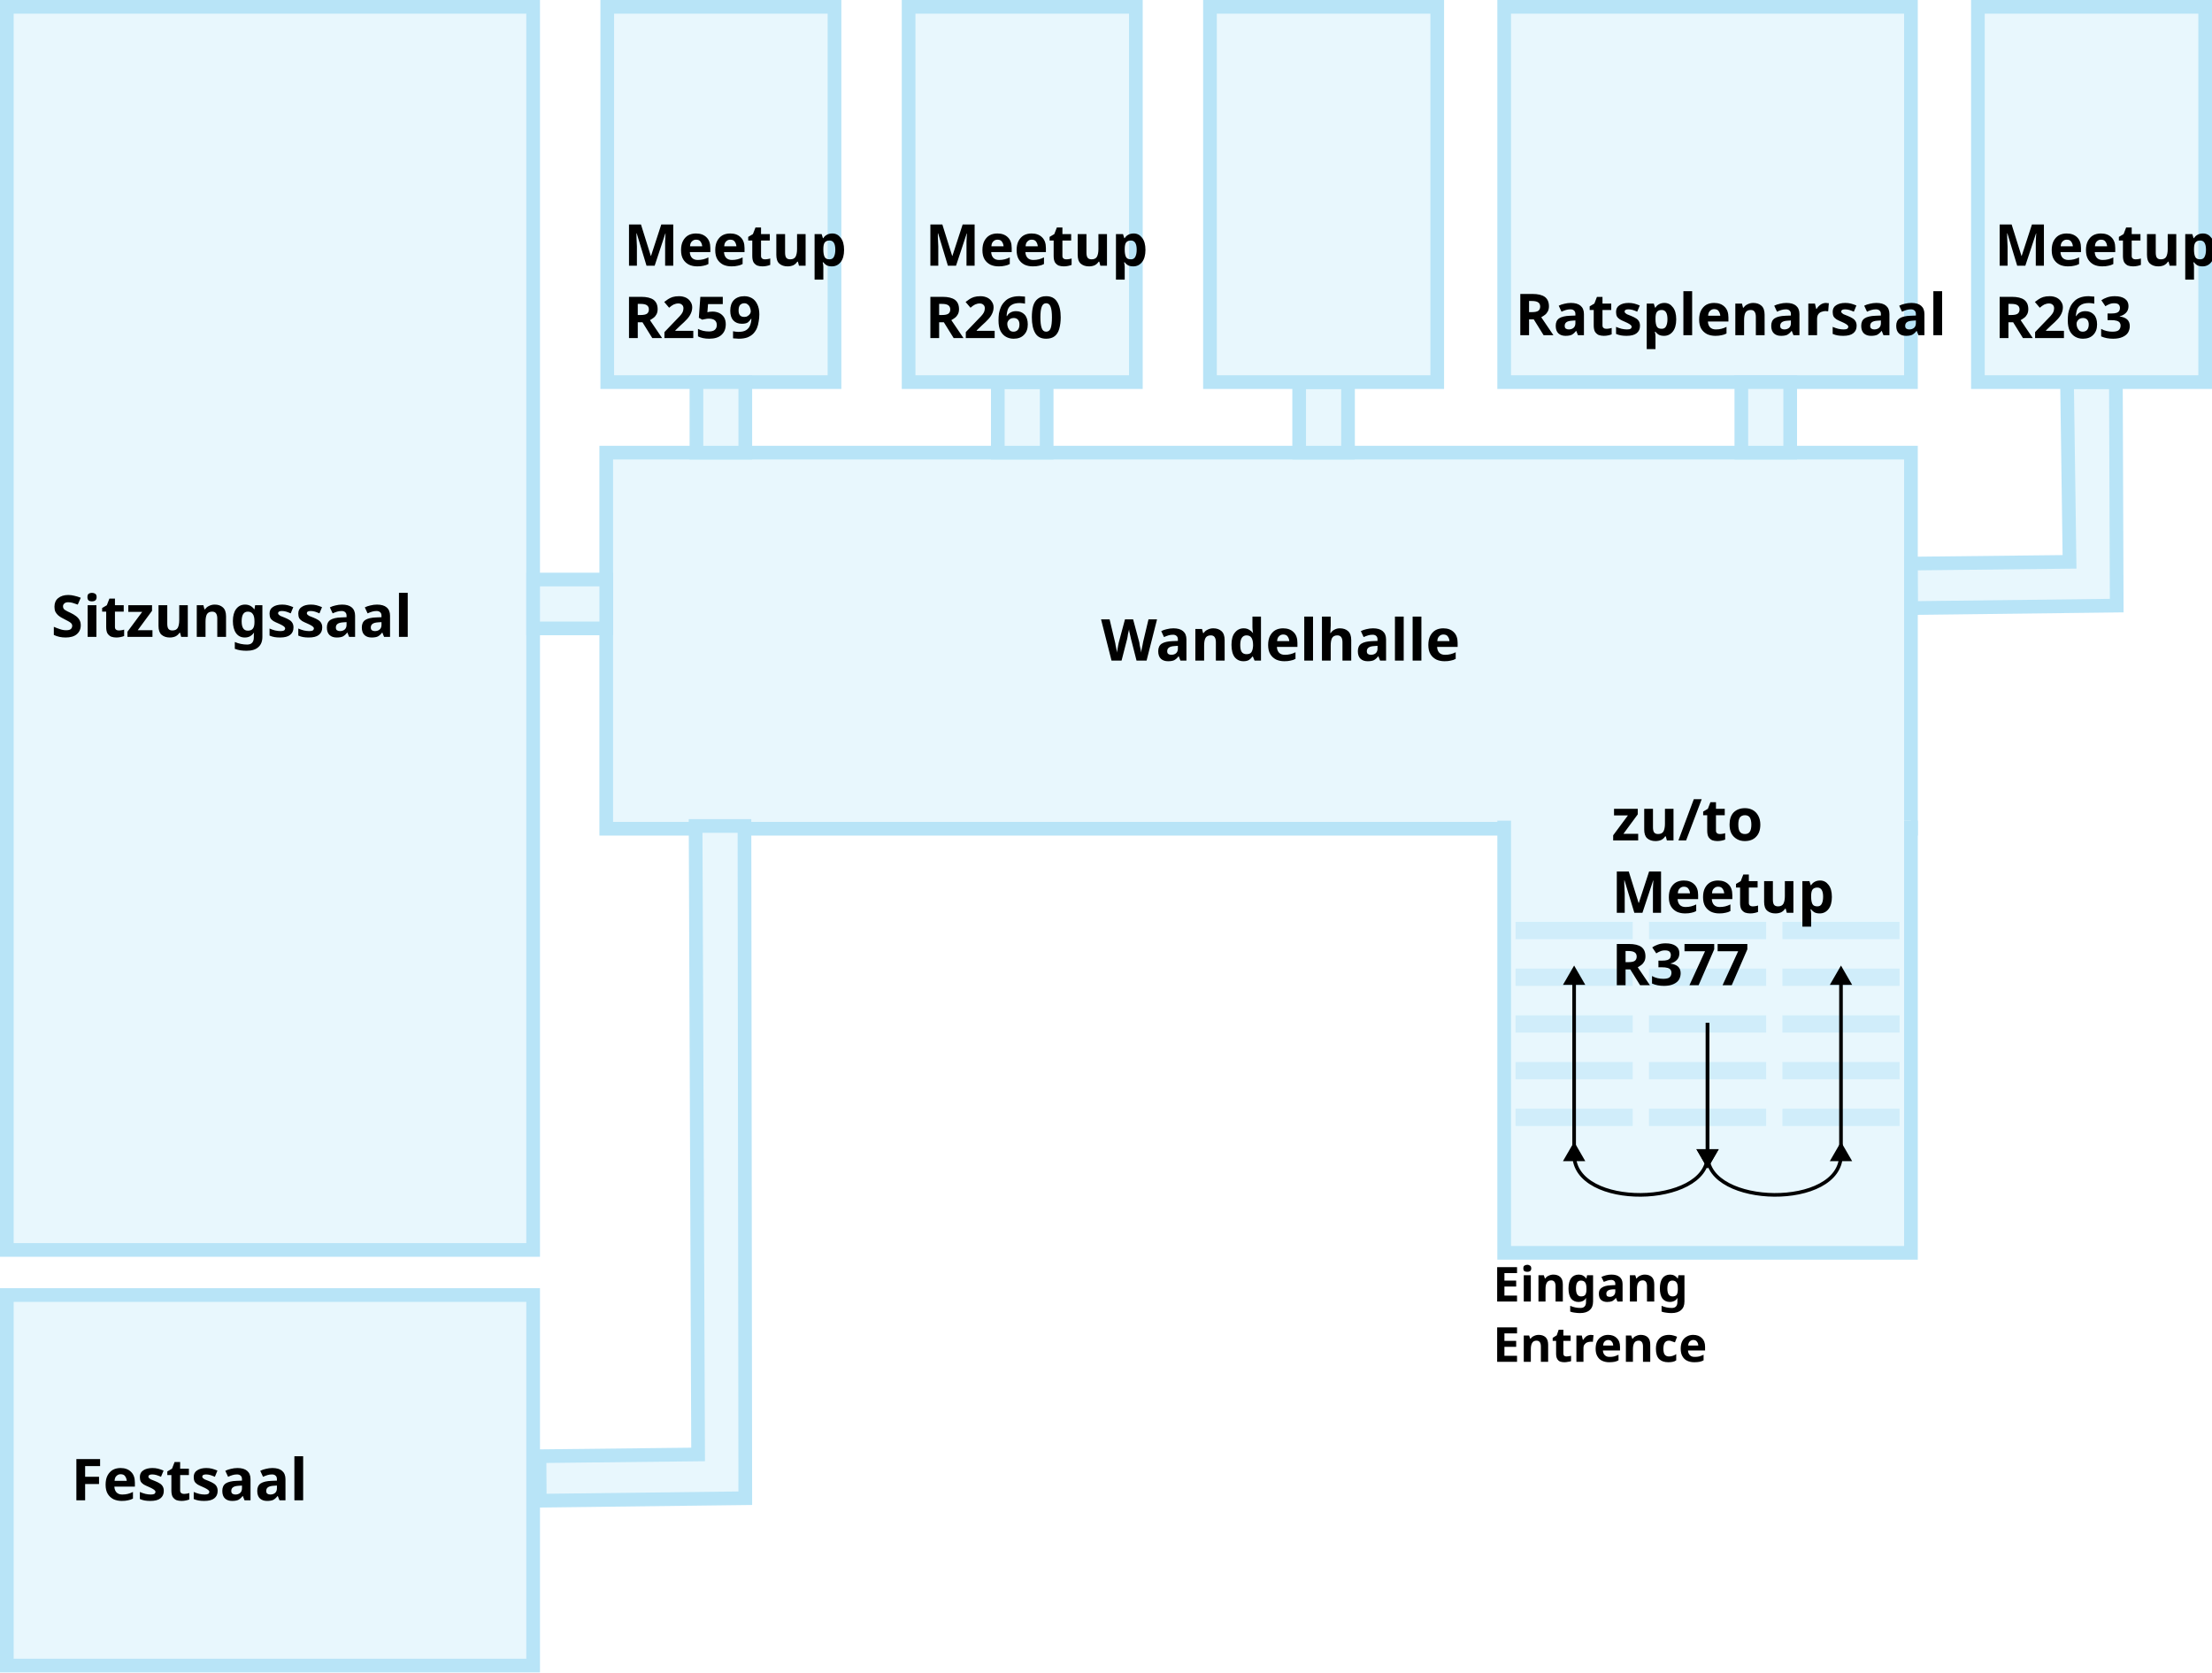
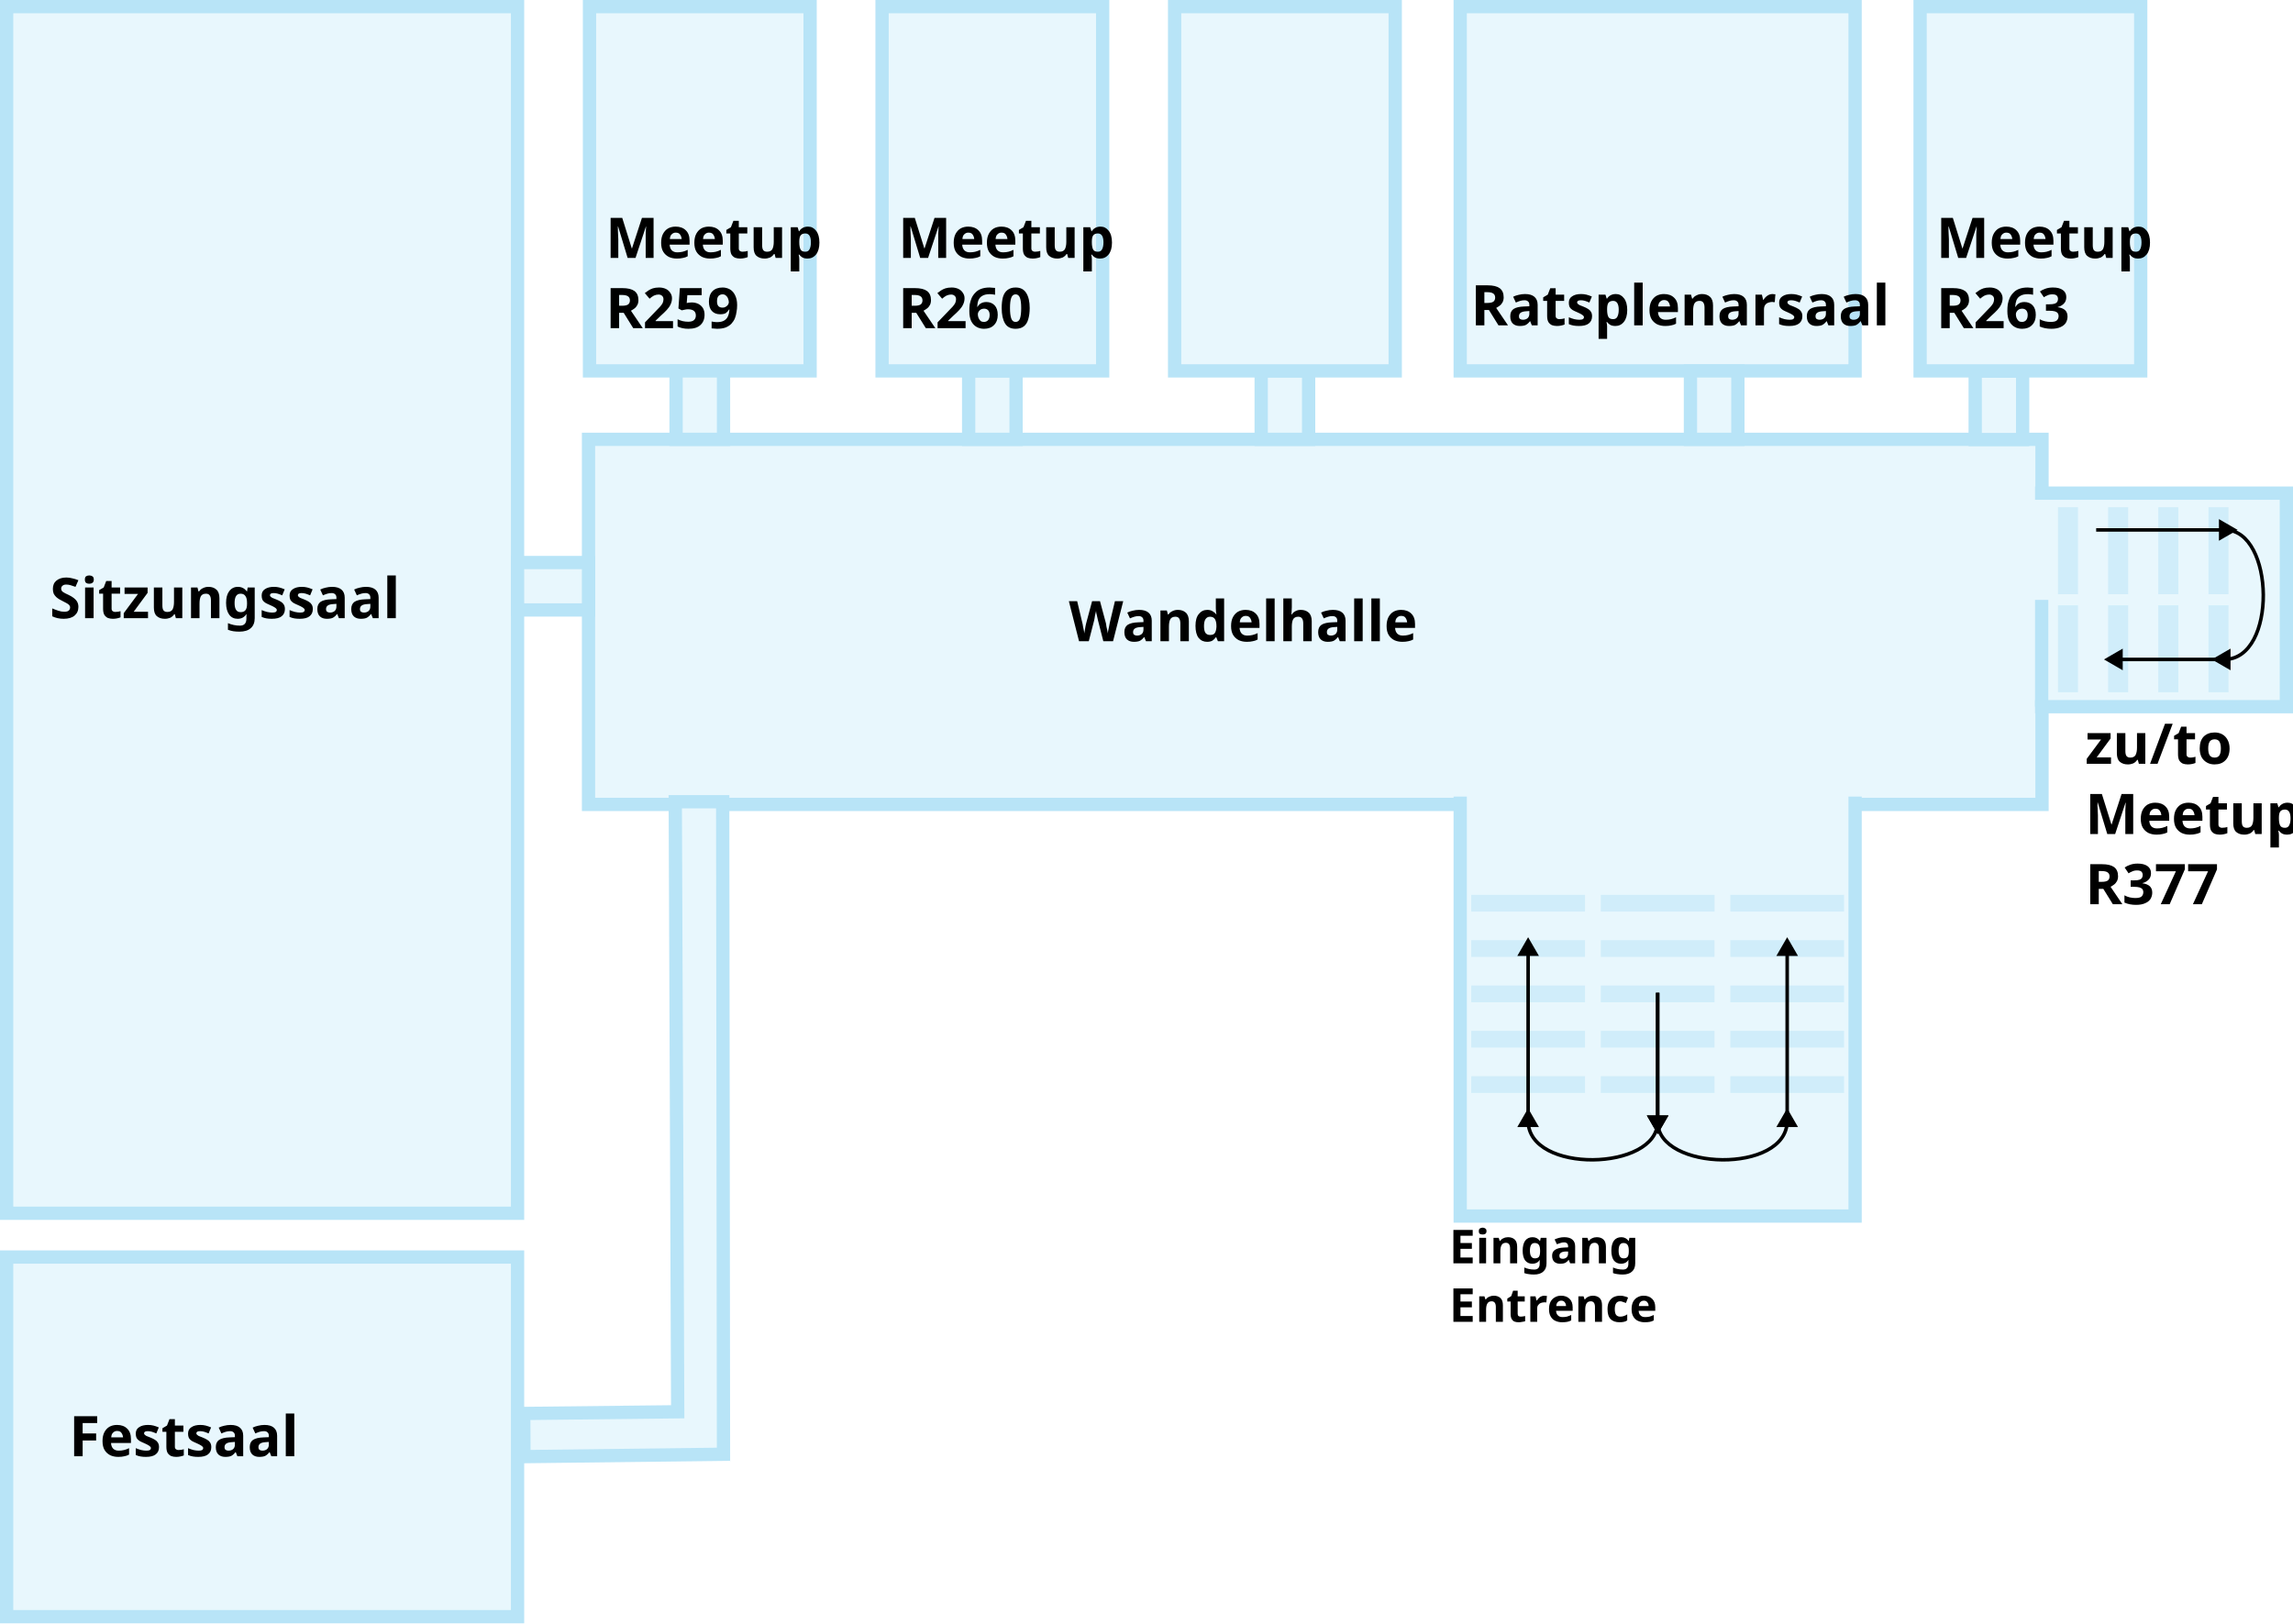
- <svg xmlns="http://www.w3.org/2000/svg" width="161.703mm" height="122.269mm" viewBox="0 0 161.703 122.269" version="1.1" id="svg5" xml:space="preserve">
+ <svg xmlns="http://www.w3.org/2000/svg" width="172.671mm" height="122.269mm" viewBox="0 0 172.671 122.269" version="1.1" id="svg5" xml:space="preserve">
  <defs id="defs2">
    <marker style="overflow:visible" id="TriangleStart" refX="0" refY="0" orient="auto-start-reverse" markerWidth="5.324" markerHeight="6.155" viewBox="0 0 5.324 6.155" preserveAspectRatio="xMidYMid">
      <path transform="scale(0.5)" style="fill:context-stroke;fill-rule:evenodd;stroke:context-stroke;stroke-width:1pt" d="M 5.77,0 -2.88,5 V -5 Z" id="path135" />
    </marker>
    <marker style="overflow:visible" id="TriangleStart-7" refX="0" refY="0" orient="auto-start-reverse" markerWidth="5.324" markerHeight="6.155" viewBox="0 0 5.324 6.155" preserveAspectRatio="xMidYMid">
      <path transform="scale(0.5)" style="fill:context-stroke;fill-rule:evenodd;stroke:context-stroke;stroke-width:1pt" d="M 5.77,0 -2.88,5 V -5 Z" id="path135-5" />
    </marker>
+     <marker style="overflow:visible" id="TriangleStart-7-7" refX="0" refY="0" orient="auto-start-reverse" markerWidth="5.324" markerHeight="6.155" viewBox="0 0 5.324 6.155" preserveAspectRatio="xMidYMid">
+       <path transform="scale(0.5)" style="fill:context-stroke;fill-rule:evenodd;stroke:context-stroke;stroke-width:1pt" d="M 5.77,0 -2.88,5 V -5 Z" id="path135-5-9" />
+     </marker>
  </defs>
  <g id="layer2-3" style="opacity:1" transform="translate(73.84714,-47.68423)">
-     <rect style="opacity:1;fill:#e8f7fd;fill-opacity:1;stroke:#b8e4f7;stroke-width:1;stroke-opacity:1" id="rect366-5" width="27.496" height="95.378" x="113.862" y="-174.357" transform="rotate(90,-37.71142,-70.79764)" />
+     <rect style="opacity:1;fill:#e8f7fd;fill-opacity:1;stroke:#b8e4f7;stroke-width:1;stroke-opacity:1" id="rect366-5" width="27.496" height="109.453" x="80.776" y="-79.924" transform="rotate(90)" />
    <rect style="opacity:1;fill:#e8f7fd;fill-opacity:1;stroke:#b8e4f7;stroke-width:1;stroke-opacity:1" id="rect366" width="38.474" height="90.883" x="35.162" y="81.27" transform="translate(-108.5091,-33.08622)" />
    <rect style="opacity:1;fill:#e8f7fd;fill-opacity:1;stroke:#b8e4f7;stroke-width:1;stroke-opacity:1" id="rect366-7" width="38.474" height="27.089" x="35.162" y="175.45" transform="translate(-108.5091,-33.08622)" />
    <rect style="opacity:1;fill:#e8f7fd;fill-opacity:1;stroke:#b8e4f7;stroke-width:1;stroke-opacity:1" id="rect366-6" width="29.736" height="27.436" x="36.112" y="48.184" />
    <rect style="opacity:1;fill:#e8f7fd;fill-opacity:1;stroke:#b8e4f7;stroke-width:1;stroke-opacity:1" id="rect366-6-3" width="16.613" height="27.436" x="-29.456" y="48.184" />
    <path id="rect366-6-3-22" style="fill:#e8f7fd;stroke:#b8e4f7;stroke-width:1" d="m -22.936,75.62 h 3.572 v 5.156 h -3.572 z" />
    <path id="rect366-6-3-22-9" style="fill:#e8f7fd;stroke:#b8e4f7;stroke-width:1" d="M -0.905,75.62 H 2.667 v 5.156 h -3.572 z" />
    <path id="rect366-6-3-22-7" style="fill:#e8f7fd;stroke:#b8e4f7;stroke-width:1" d="m 21.125,75.62 h 3.572 v 5.156 h -3.572 z" />
    <path id="rect366-6-3-22-3" style="fill:#e8f7fd;stroke:#b8e4f7;stroke-width:1" d="m 53.449,75.62 h 3.572 v 5.156 h -3.572 z" />
-     <path id="rect366-6-3-22-6" style="fill:#e8f7fd;stroke:#b8e4f7;stroke-width:1" d="m 77.258,75.62 h 3.572 l 0.06,16.34 -15.025,0.18 -0.017,-3.252 11.593,-0.128 z" />
+     <path id="rect366-6-3-22-3-3" style="fill:#e8f7fd;stroke:#b8e4f7;stroke-width:1" d="m 74.892,75.635 h 3.572 v 5.156 h -3.572 z" />
    <path id="rect366-6-3-22-8" style="fill:#e8f7fd;stroke:#b8e4f7;stroke-width:1" d="m -34.873,93.626 v -3.572 h 5.344 v 3.572 z" />
    <rect style="opacity:1;fill:#e8f7fd;fill-opacity:1;stroke:#b8e4f7;stroke-width:1;stroke-opacity:1" id="rect366-6-3-5" width="16.613" height="27.436" x="-7.425" y="48.184" />
    <rect style="opacity:1;fill:#e8f7fd;fill-opacity:1;stroke:#b8e4f7;stroke-width:1;stroke-opacity:1" id="rect366-6-3-6" width="16.613" height="27.436" x="14.605" y="48.184" />
    <rect style="opacity:1;fill:#e8f7fd;fill-opacity:1;stroke:#b8e4f7;stroke-width:1;stroke-opacity:1" id="rect366-6-3-2" width="16.613" height="27.436" x="70.743" y="48.184" />
    <path id="rect366-6-3-2-9" style="opacity:1;fill:#e8f7fd;stroke:#b8e4f7;stroke-width:1" d="m 65.848,107.683 v 31.595 H 36.112 v -31.595" />
    <g id="g2531" transform="translate(-0.3417439)">
      <g id="g2409" transform="matrix(0.8443615,0,0,1,7.987679,0)" style="stroke-width:1.088">
        <rect style="opacity:0.5;fill:#e8f7fd;fill-opacity:1;stroke:#b8e4f7;stroke-width:1.088;stroke-opacity:1" id="rect2271" width="9.057" height="0.175" x="158.378" y="123.733" transform="translate(-111.5842,-8.106575)" />
        <rect style="opacity:0.5;fill:#e8f7fd;fill-opacity:1;stroke:#b8e4f7;stroke-width:1.088;stroke-opacity:1" id="rect2271-1" width="9.057" height="0.175" x="46.794" y="119.041" />
        <rect style="opacity:0.5;fill:#e8f7fd;fill-opacity:1;stroke:#b8e4f7;stroke-width:1.088;stroke-opacity:1" id="rect2271-1-2" width="9.057" height="0.175" x="46.794" y="122.456" />
        <rect style="opacity:0.5;fill:#e8f7fd;fill-opacity:1;stroke:#b8e4f7;stroke-width:1.088;stroke-opacity:1" id="rect2271-1-7" width="9.057" height="0.175" x="46.794" y="125.871" />
        <rect style="opacity:0.5;fill:#e8f7fd;fill-opacity:1;stroke:#b8e4f7;stroke-width:1.088;stroke-opacity:1" id="rect2271-1-0" width="9.057" height="0.175" x="46.794" y="129.286" />
      </g>
      <g id="g2409-9" transform="matrix(0.8443615,0,0,1,17.742,-3.8708008e-6)" style="stroke-width:1.088">
        <rect style="opacity:0.5;fill:#e8f7fd;fill-opacity:1;stroke:#b8e4f7;stroke-width:1.088;stroke-opacity:1" id="rect2271-3" width="9.057" height="0.175" x="158.378" y="123.733" transform="translate(-111.5842,-8.106575)" />
        <rect style="opacity:0.5;fill:#e8f7fd;fill-opacity:1;stroke:#b8e4f7;stroke-width:1.088;stroke-opacity:1" id="rect2271-1-6" width="9.057" height="0.175" x="46.794" y="119.041" />
        <rect style="opacity:0.5;fill:#e8f7fd;fill-opacity:1;stroke:#b8e4f7;stroke-width:1.088;stroke-opacity:1" id="rect2271-1-2-0" width="9.057" height="0.175" x="46.794" y="122.456" />
        <rect style="opacity:0.5;fill:#e8f7fd;fill-opacity:1;stroke:#b8e4f7;stroke-width:1.088;stroke-opacity:1" id="rect2271-1-7-6" width="9.057" height="0.175" x="46.794" y="125.871" />
        <rect style="opacity:0.5;fill:#e8f7fd;fill-opacity:1;stroke:#b8e4f7;stroke-width:1.088;stroke-opacity:1" id="rect2271-1-0-2" width="9.057" height="0.175" x="46.794" y="129.286" />
      </g>
      <g id="g2409-6" transform="matrix(0.8443615,0,0,1,-1.766643,-3.8708008e-6)" style="stroke-width:1.088">
        <rect style="opacity:0.5;fill:#e8f7fd;fill-opacity:1;stroke:#b8e4f7;stroke-width:1.088;stroke-opacity:1" id="rect2271-18" width="9.057" height="0.175" x="158.378" y="123.733" transform="translate(-111.5842,-8.106575)" />
        <rect style="opacity:0.5;fill:#e8f7fd;fill-opacity:1;stroke:#b8e4f7;stroke-width:1.088;stroke-opacity:1" id="rect2271-1-79" width="9.057" height="0.175" x="46.794" y="119.041" />
        <rect style="opacity:0.5;fill:#e8f7fd;fill-opacity:1;stroke:#b8e4f7;stroke-width:1.088;stroke-opacity:1" id="rect2271-1-2-2" width="9.057" height="0.175" x="46.794" y="122.456" />
        <rect style="opacity:0.5;fill:#e8f7fd;fill-opacity:1;stroke:#b8e4f7;stroke-width:1.088;stroke-opacity:1" id="rect2271-1-7-0" width="9.057" height="0.175" x="46.794" y="125.871" />
        <rect style="opacity:0.5;fill:#e8f7fd;fill-opacity:1;stroke:#b8e4f7;stroke-width:1.088;stroke-opacity:1" id="rect2271-1-0-23" width="9.057" height="0.175" x="46.794" y="129.286" />
      </g>
    </g>
    <path style="fill:none;stroke:#000000;stroke-width:0.265px;stroke-linecap:butt;stroke-linejoin:miter;stroke-opacity:1;marker-mid:url(#TriangleStart);marker-end:url(#TriangleStart)" d="m 50.98,122.456 v 9.714 c 3e-6,3.729 9.754,3.948 9.754,-0.066 l -10e-7,-12.888" id="path2598" />
    <path style="fill:none;stroke:#000000;stroke-width:0.265px;stroke-linecap:butt;stroke-linejoin:miter;stroke-opacity:1;marker-mid:url(#TriangleStart-7);marker-end:url(#TriangleStart-7)" d="m 50.98,122.456 v 9.714 c -3e-6,3.729 -9.754,3.948 -9.754,-0.066 l 10e-7,-12.888" id="path2598-9" />
+     <path id="rect366-6-3-2-9-8" style="fill:#e8f7fd;stroke:#b8e4f7;stroke-width:1;stroke-dasharray:none" d="m 79.399,84.828 h 18.925 v 16.084 H 79.399" />
+     <g id="g2409-7" transform="matrix(0,-0.6395895,1.106166,0,-46.11946,121.9883)" style="stroke-width:1.189">
+       <rect style="opacity:0.5;fill:#e8f7fd;fill-opacity:1;stroke:#b8e4f7;stroke-width:1.189;stroke-opacity:1" id="rect2271-5" width="9.057" height="0.175" x="158.378" y="123.733" transform="translate(-111.5842,-8.106575)" />
+       <rect style="opacity:0.5;fill:#e8f7fd;fill-opacity:1;stroke:#b8e4f7;stroke-width:1.189;stroke-opacity:1" id="rect2271-1-3" width="9.057" height="0.175" x="46.794" y="119.041" />
+       <rect style="opacity:0.5;fill:#e8f7fd;fill-opacity:1;stroke:#b8e4f7;stroke-width:1.189;stroke-opacity:1" id="rect2271-1-2-5" width="9.057" height="0.175" x="46.794" y="122.456" />
+       <rect style="opacity:0.5;fill:#e8f7fd;fill-opacity:1;stroke:#b8e4f7;stroke-width:1.189;stroke-opacity:1" id="rect2271-1-7-62" width="9.057" height="0.175" x="46.794" y="125.871" />
+     </g>
+     <g id="g2409-6-6" transform="matrix(0,-0.6395895,1.106166,0,-46.11946,129.377)" style="stroke-width:1.189">
+       <rect style="opacity:0.5;fill:#e8f7fd;fill-opacity:1;stroke:#b8e4f7;stroke-width:1.189;stroke-opacity:1" id="rect2271-18-0" width="9.057" height="0.175" x="158.378" y="123.733" transform="translate(-111.5842,-8.106575)" />
+       <rect style="opacity:0.5;fill:#e8f7fd;fill-opacity:1;stroke:#b8e4f7;stroke-width:1.189;stroke-opacity:1" id="rect2271-1-79-6" width="9.057" height="0.175" x="46.794" y="119.041" />
+       <rect style="opacity:0.5;fill:#e8f7fd;fill-opacity:1;stroke:#b8e4f7;stroke-width:1.189;stroke-opacity:1" id="rect2271-1-2-2-2" width="9.057" height="0.175" x="46.794" y="122.456" />
+       <rect style="opacity:0.5;fill:#e8f7fd;fill-opacity:1;stroke:#b8e4f7;stroke-width:1.189;stroke-opacity:1" id="rect2271-1-7-0-6" width="9.057" height="0.175" x="46.794" y="125.871" />
+     </g>
+     <path style="fill:none;stroke:#000000;stroke-width:0.265px;stroke-linecap:butt;stroke-linejoin:miter;stroke-opacity:1;marker-mid:url(#TriangleStart-7-7);marker-end:url(#TriangleStart-7-7)" d="m 84.002,87.599 h 9.714 c 3.729,1e-5 3.948,9.754 -0.066,9.754 h -8.118" id="path2598-9-2" />
+     <rect style="opacity:1;fill:#b8e4f7;fill-opacity:1;stroke:none;stroke-width:1;stroke-dasharray:none;stroke-opacity:1" id="rect2271-18-0-0" width="8.042" height="1" x="-100.911" y="79.399" transform="rotate(-90)" />
  </g>
  <g id="layer1" transform="translate(-37.73706,-55.7908)" style="display:inline">
-     <text xml:space="preserve" style="font-weight:bold;font-size:4.233px;line-height:1.25;font-family:'Source Sans 3';-inkscape-font-specification:'Source Sans 3 Bold';display:inline;stroke-width:0.265" x="155.556" y="117.233" id="text3285-2-1-7">
-       <tspan id="tspan3283-9-9-8" style="stroke-width:0.265" x="155.556" y="117.233">zu/to</tspan>
-       <tspan style="stroke-width:0.265" x="155.556" y="122.525" id="tspan3460">Meetup</tspan>
-       <tspan style="stroke-width:0.265" x="155.556" y="127.817" id="tspan3378-4-4">R377</tspan>
+     <text xml:space="preserve" style="font-weight:bold;font-size:4.233px;line-height:1.25;font-family:'Source Sans 3';-inkscape-font-specification:'Source Sans 3 Bold';display:inline;stroke-width:0.265" x="194.765" y="113.318" id="text3285-2-1-7">
+       <tspan id="tspan3283-9-9-8" style="stroke-width:0.265" x="194.765" y="113.318">zu/to</tspan>
+       <tspan style="stroke-width:0.265" x="194.765" y="118.61" id="tspan3460">Meetup</tspan>
+       <tspan style="stroke-width:0.265" x="194.765" y="123.902" id="tspan3378-4-4">R377</tspan>
    </text>
    <path id="rect366-6-3-22-6-1" style="fill:#e8f7fd;stroke:#b8e4f7;stroke-width:1" d="m 88.587,116.177 h 3.572 l 0.06,49.148 -15.025,0.18 -0.017,-3.252 11.593,-0.128 z" />
    <text xml:space="preserve" style="font-weight:bold;font-size:8.467px;line-height:1.25;font-family:'Source Sans 3';-inkscape-font-specification:'Source Sans 3 Bold';stroke-width:0.265" x="120.093" y="97.66" id="text3261">
      <tspan id="tspan3259" style="stroke-width:0.265" x="120.093" y="97.66" />
    </text>
    <text xml:space="preserve" style="font-weight:bold;font-size:8.467px;line-height:1.25;font-family:'Source Sans 3';-inkscape-font-specification:'Source Sans 3 Bold';stroke-width:0.265" x="117.499" y="99.946" id="text3265">
      <tspan id="tspan3263" style="stroke-width:0.265" x="117.499" y="99.946" />
    </text>
    <text xml:space="preserve" style="font-weight:bold;font-size:4.233px;line-height:1.25;font-family:'Source Sans 3';-inkscape-font-specification:'Source Sans 3 Bold';stroke-width:0.265" x="118.225" y="104.089" id="text3269">
      <tspan id="tspan3267" style="stroke-width:0.265" x="118.225" y="104.089">Wandelhalle</tspan>
    </text>
    <text xml:space="preserve" style="font-weight:bold;font-size:4.233px;line-height:1.25;font-family:'Source Sans 3';-inkscape-font-specification:'Source Sans 3 Bold';stroke-width:0.265" x="148.501" y="80.297" id="text3273">
      <tspan id="tspan3271" style="stroke-width:0.265" x="148.501" y="80.297">Ratsplenarsaal</tspan>
    </text>
    <text xml:space="preserve" style="font-weight:bold;font-size:4.233px;line-height:1.25;font-family:'Source Sans 3';-inkscape-font-specification:'Source Sans 3 Bold';stroke-width:0.265" x="41.483" y="102.355" id="text3277">
      <tspan id="tspan3275" style="stroke-width:0.265" x="41.483" y="102.355">Sitzungssaal</tspan>
    </text>
    <text xml:space="preserve" style="font-weight:bold;font-size:4.233px;line-height:1.25;font-family:'Source Sans 3';-inkscape-font-specification:'Source Sans 3 Bold';stroke-width:0.265" x="42.944" y="165.474" id="text3281">
      <tspan id="tspan3279" style="stroke-width:0.265" x="42.944" y="165.474">Festsaal</tspan>
    </text>
    <text xml:space="preserve" style="font-weight:bold;font-size:4.233px;line-height:1.25;font-family:'Source Sans 3';-inkscape-font-specification:'Source Sans 3 Bold';stroke-width:0.265" x="83.344" y="75.219" id="text3285">
      <tspan id="tspan3283" style="stroke-width:0.265" x="83.344" y="75.219">Meetup</tspan>
      <tspan style="stroke-width:0.265" x="83.344" y="80.51" id="tspan3287">R259</tspan>
    </text>
    <text xml:space="preserve" style="font-weight:bold;font-size:4.233px;line-height:1.25;font-family:'Source Sans 3';-inkscape-font-specification:'Source Sans 3 Bold';display:inline;stroke-width:0.265" x="105.374" y="75.219" id="text3285-2">
      <tspan id="tspan3283-9" style="stroke-width:0.265" x="105.374" y="75.219">Meetup</tspan>
      <tspan style="stroke-width:0.265" x="105.374" y="80.51" id="tspan3378">R260</tspan>
    </text>
    <text xml:space="preserve" style="font-weight:bold;font-size:4.233px;line-height:1.25;font-family:'Source Sans 3';-inkscape-font-specification:'Source Sans 3 Bold';display:inline;stroke-width:0.265" x="183.543" y="75.219" id="text3285-2-1">
      <tspan id="tspan3283-9-9" style="stroke-width:0.265" x="183.543" y="75.219">Meetup</tspan>
      <tspan style="stroke-width:0.265" x="183.543" y="80.51" id="tspan3378-4">R263</tspan>
    </text>
    <text xml:space="preserve" style="font-weight:bold;font-size:3.528px;line-height:1.25;font-family:'Source Sans 3';-inkscape-font-specification:'Source Sans 3 Bold';stroke-width:0.265" x="146.87" y="150.946" id="text3464">
      <tspan style="font-size:3.528px;stroke-width:0.265" x="146.87" y="150.946" id="tspan3466">Eingang</tspan>
      <tspan style="font-size:3.528px;stroke-width:0.265" x="146.87" y="155.355" id="tspan3470">Entrence</tspan>
    </text>
  </g>
</svg>
